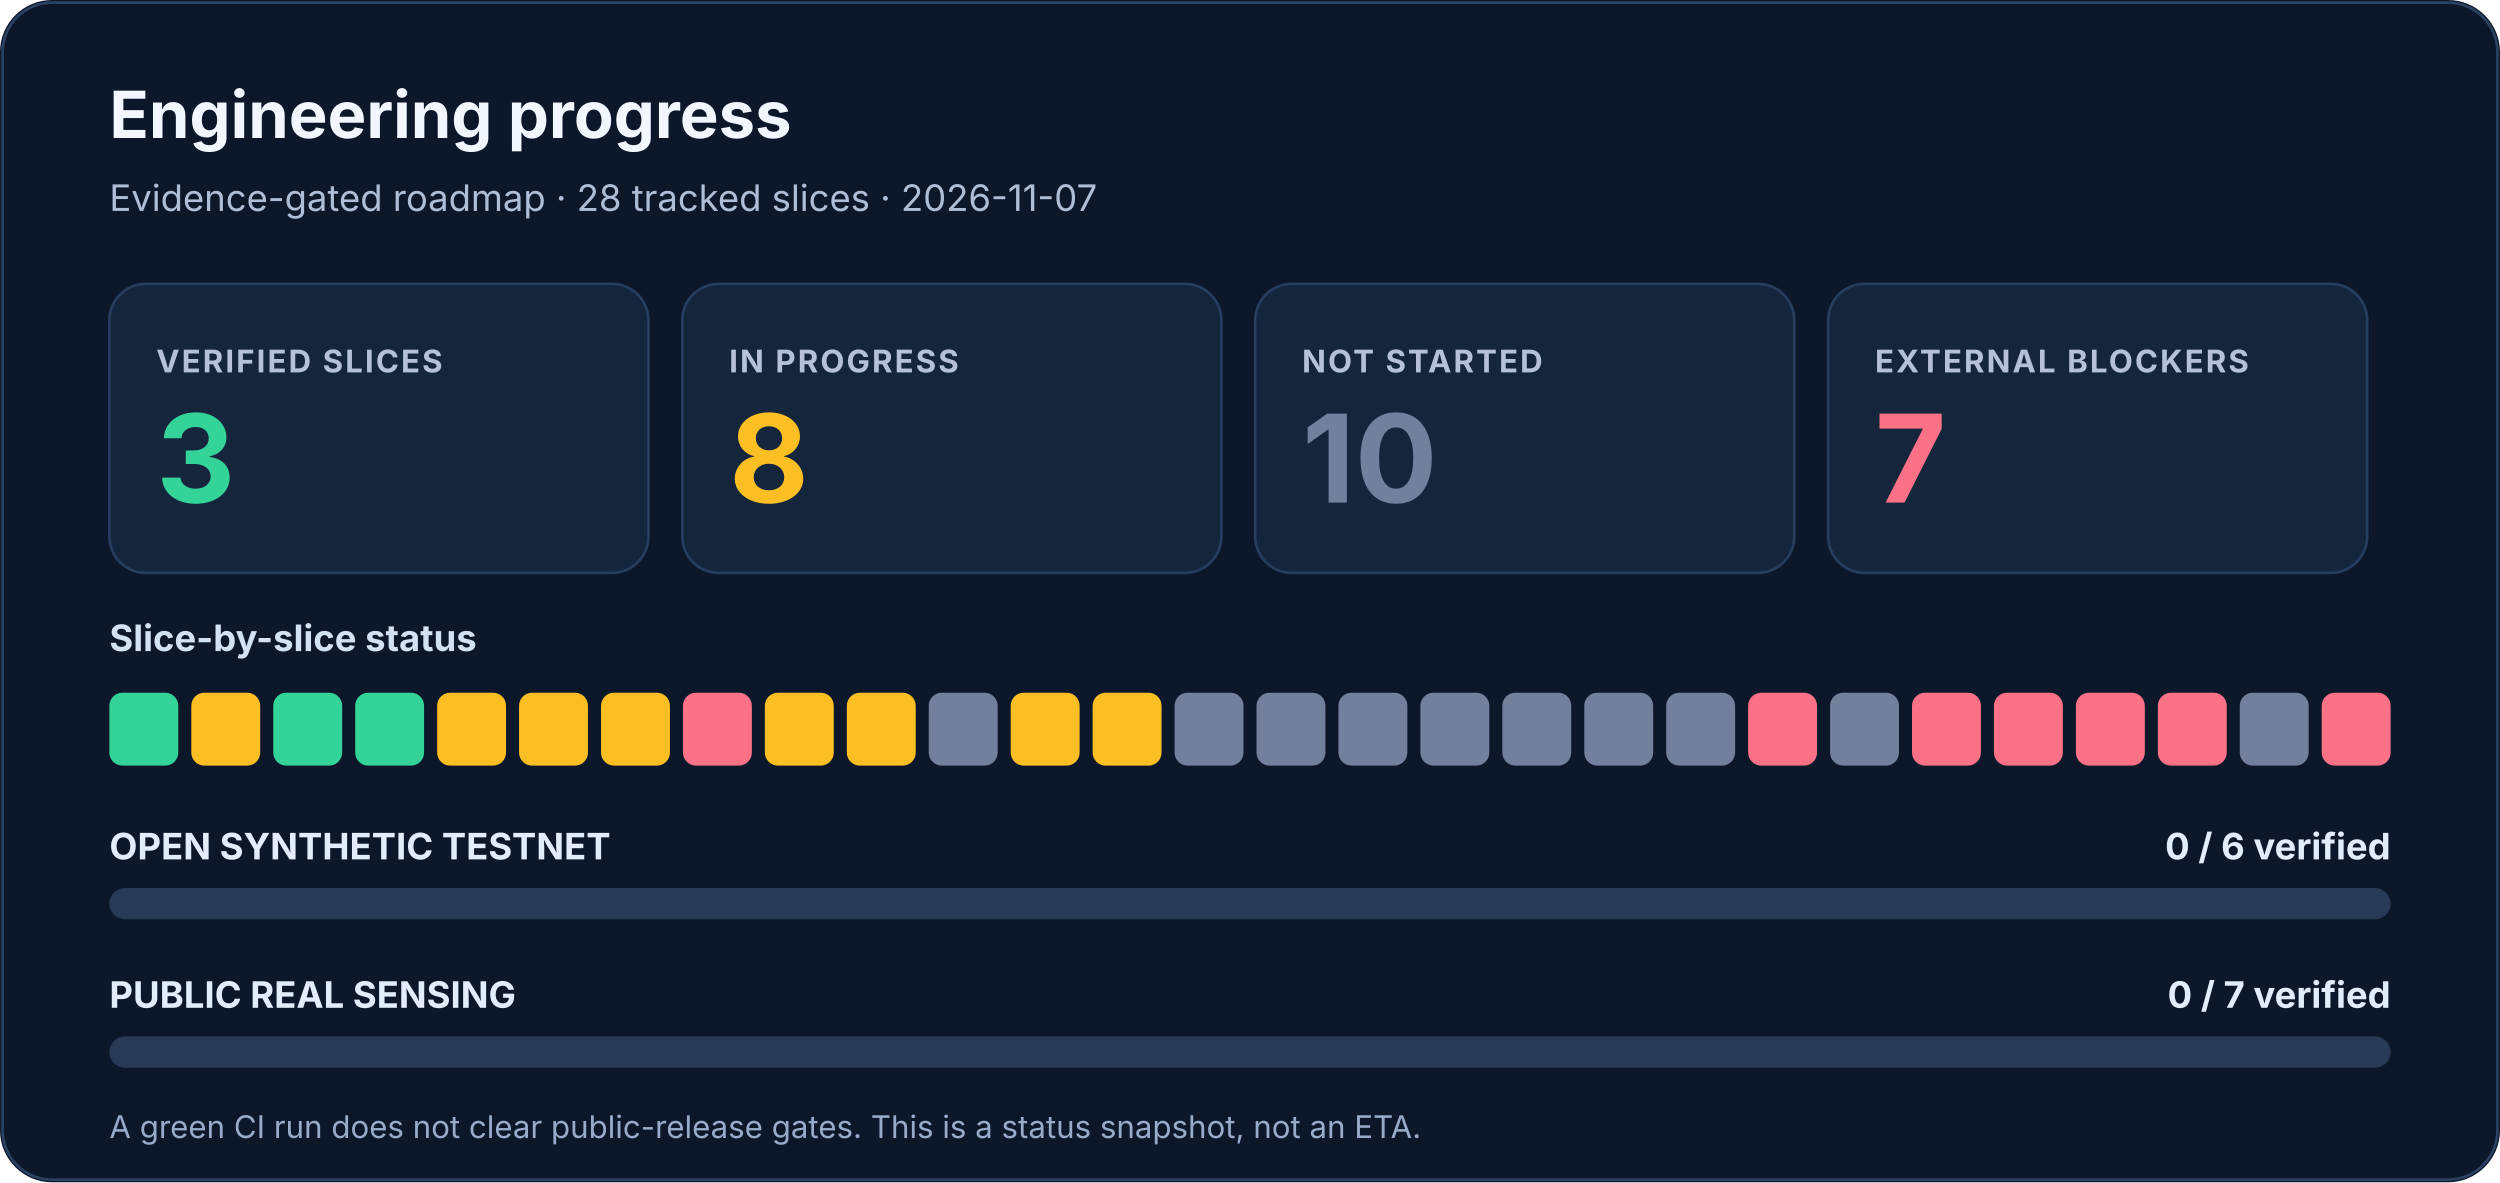
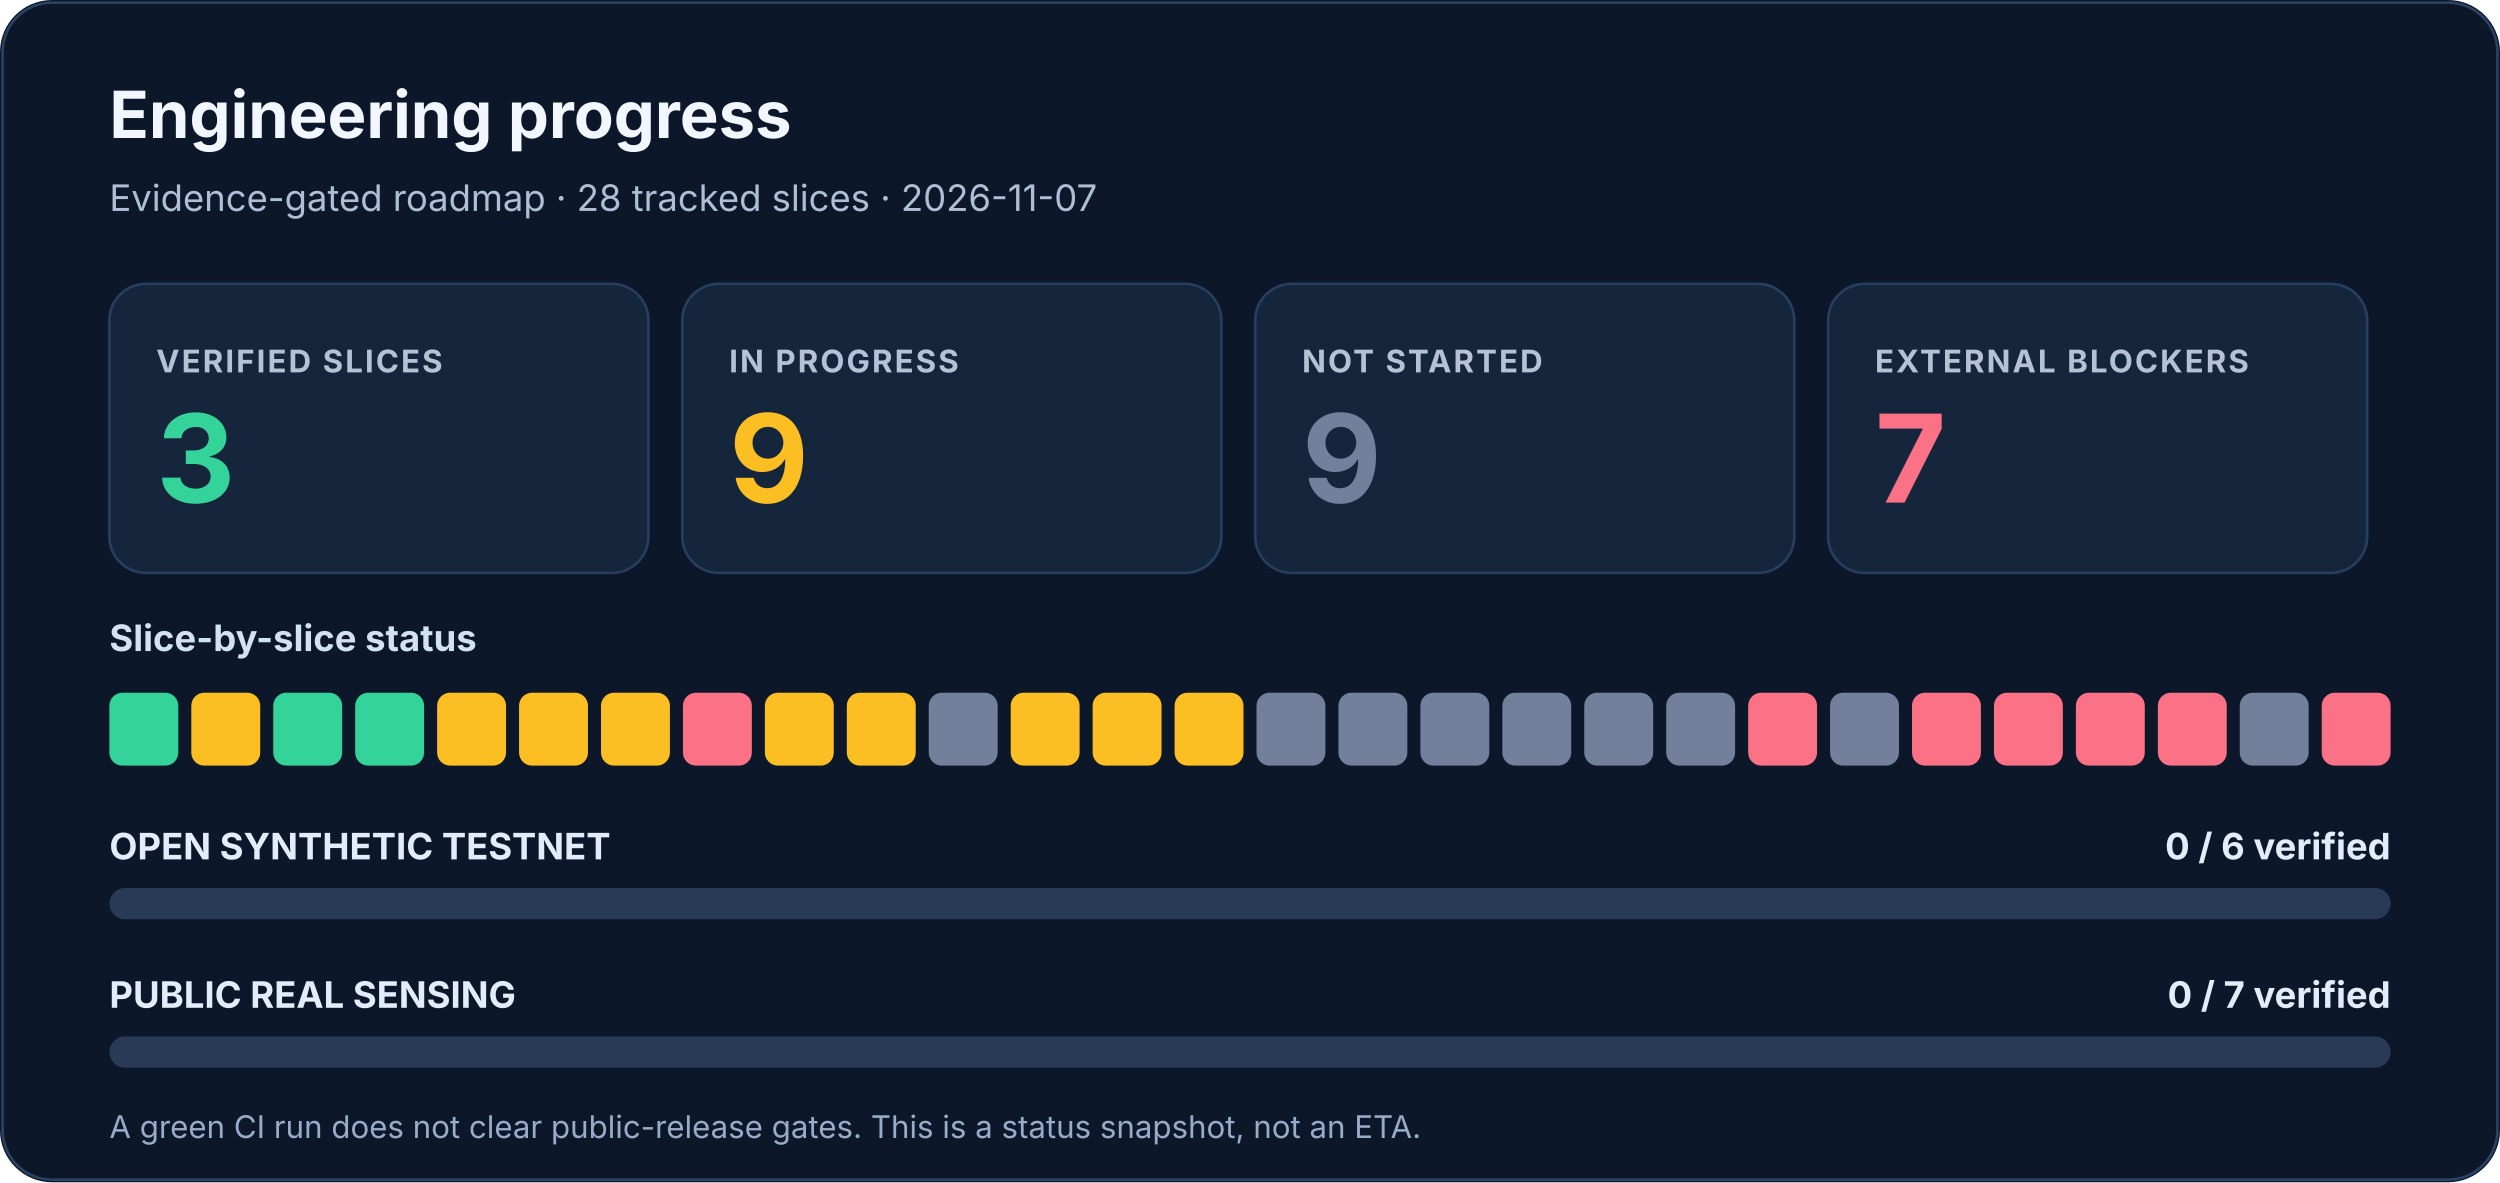
<svg xmlns="http://www.w3.org/2000/svg" width="960" height="454" viewBox="0 0 960 454" role="img" aria-labelledby="title desc">
  <rect width="960" height="454" rx="20" fill="#0c172a" />
  <rect x="1" y="1" width="958" height="452" rx="19" fill="none" stroke="#2b4262" />
  <text x="42" y="53" font-family="ui-sans-serif,system-ui,-apple-system,Segoe UI,sans-serif" font-size="25" font-weight="750" fill="#f1f6ff">Engineering progress</text>
  <text x="42" y="81" font-family="ui-sans-serif,system-ui,-apple-system,Segoe UI,sans-serif" font-size="14" fill="#aebed6">Evidence-gated roadmap · 28 tracked slices · 2026-11-07</text>
  <g font-family="ui-sans-serif,system-ui,-apple-system,Segoe UI,sans-serif">
    <rect x="42" y="109" width="207" height="111" rx="14" fill="#15253c" stroke="#273e5f" />
    <text x="60" y="143" font-size="12" font-weight="650" fill="#b4c1d7" letter-spacing=".8">VERIFIED SLICES</text>
    <text x="60" y="193" font-size="47" font-weight="750" fill="#34d399">3</text>
    <rect x="262" y="109" width="207" height="111" rx="14" fill="#15253c" stroke="#273e5f" />
    <text x="280" y="143" font-size="12" font-weight="650" fill="#b4c1d7" letter-spacing=".8">IN PROGRESS</text>
-     <text x="280" y="193" font-size="47" font-weight="750" fill="#fbbf24">8</text>
+     <text x="280" y="193" font-size="47" font-weight="750" fill="#fbbf24">9</text>
    <rect x="482" y="109" width="207" height="111" rx="14" fill="#15253c" stroke="#273e5f" />
    <text x="500" y="143" font-size="12" font-weight="650" fill="#b4c1d7" letter-spacing=".8">NOT STARTED</text>
-     <text x="500" y="193" font-size="47" font-weight="750" fill="#72809c">10</text>
+     <text x="500" y="193" font-size="47" font-weight="750" fill="#72809c">9</text>
    <rect x="702" y="109" width="207" height="111" rx="14" fill="#15253c" stroke="#273e5f" />
    <text x="720" y="143" font-size="12" font-weight="650" fill="#b4c1d7" letter-spacing=".8">EXTERNAL BLOCKERS</text>
    <text x="720" y="193" font-size="47" font-weight="750" fill="#fb7185">7</text>
    <text x="42" y="250" font-size="14" font-weight="650" fill="#d3e1f5">Slice-by-slice status</text>
    <rect x="42.00" y="266" width="26.46" height="28" rx="5" fill="#34d399" />
    <rect x="73.46" y="266" width="26.46" height="28" rx="5" fill="#fbbf24" />
    <rect x="104.93" y="266" width="26.46" height="28" rx="5" fill="#34d399" />
    <rect x="136.39" y="266" width="26.46" height="28" rx="5" fill="#34d399" />
    <rect x="167.86" y="266" width="26.46" height="28" rx="5" fill="#fbbf24" />
    <rect x="199.32" y="266" width="26.46" height="28" rx="5" fill="#fbbf24" />
    <rect x="230.79" y="266" width="26.46" height="28" rx="5" fill="#fbbf24" />
    <rect x="262.25" y="266" width="26.46" height="28" rx="5" fill="#fb7185" />
    <rect x="293.71" y="266" width="26.46" height="28" rx="5" fill="#fbbf24" />
    <rect x="325.18" y="266" width="26.46" height="28" rx="5" fill="#fbbf24" />
    <rect x="356.64" y="266" width="26.46" height="28" rx="5" fill="#72809c" />
    <rect x="388.11" y="266" width="26.46" height="28" rx="5" fill="#fbbf24" />
    <rect x="419.57" y="266" width="26.46" height="28" rx="5" fill="#fbbf24" />
-     <rect x="451.04" y="266" width="26.46" height="28" rx="5" fill="#72809c" />
+     <rect x="451.04" y="266" width="26.46" height="28" rx="5" fill="#fbbf24" />
    <rect x="482.50" y="266" width="26.46" height="28" rx="5" fill="#72809c" />
    <rect x="513.96" y="266" width="26.46" height="28" rx="5" fill="#72809c" />
    <rect x="545.43" y="266" width="26.46" height="28" rx="5" fill="#72809c" />
    <rect x="576.89" y="266" width="26.46" height="28" rx="5" fill="#72809c" />
    <rect x="608.36" y="266" width="26.46" height="28" rx="5" fill="#72809c" />
    <rect x="639.82" y="266" width="26.46" height="28" rx="5" fill="#72809c" />
    <rect x="671.29" y="266" width="26.46" height="28" rx="5" fill="#fb7185" />
    <rect x="702.75" y="266" width="26.46" height="28" rx="5" fill="#72809c" />
    <rect x="734.21" y="266" width="26.46" height="28" rx="5" fill="#fb7185" />
    <rect x="765.68" y="266" width="26.46" height="28" rx="5" fill="#fb7185" />
    <rect x="797.14" y="266" width="26.46" height="28" rx="5" fill="#fb7185" />
    <rect x="828.61" y="266" width="26.46" height="28" rx="5" fill="#fb7185" />
    <rect x="860.07" y="266" width="26.46" height="28" rx="5" fill="#72809c" />
    <rect x="891.54" y="266" width="26.46" height="28" rx="5" fill="#fb7185" />
    <text x="42" y="330" font-size="14" font-weight="650" fill="#e3ecfa">OPEN SYNTHETIC TESTNET</text>
    <text x="918" y="330" text-anchor="end" font-size="14" font-weight="700" fill="#e3ecfa">0 / 6 verified</text>
    <rect x="42" y="341" width="876" height="12" rx="6" fill="#293a56" />
    <text x="42" y="387" font-size="14" font-weight="650" fill="#e3ecfa">PUBLIC REAL SENSING</text>
    <text x="918" y="387" text-anchor="end" font-size="14" font-weight="700" fill="#e3ecfa">0 / 7 verified</text>
    <rect x="42" y="398" width="876" height="12" rx="6" fill="#293a56" />
    <text x="42" y="437" font-size="12" fill="#98abc8">A green CI run does not clear public-release gates. This is a status snapshot, not an ETA.</text>
  </g>
</svg>
